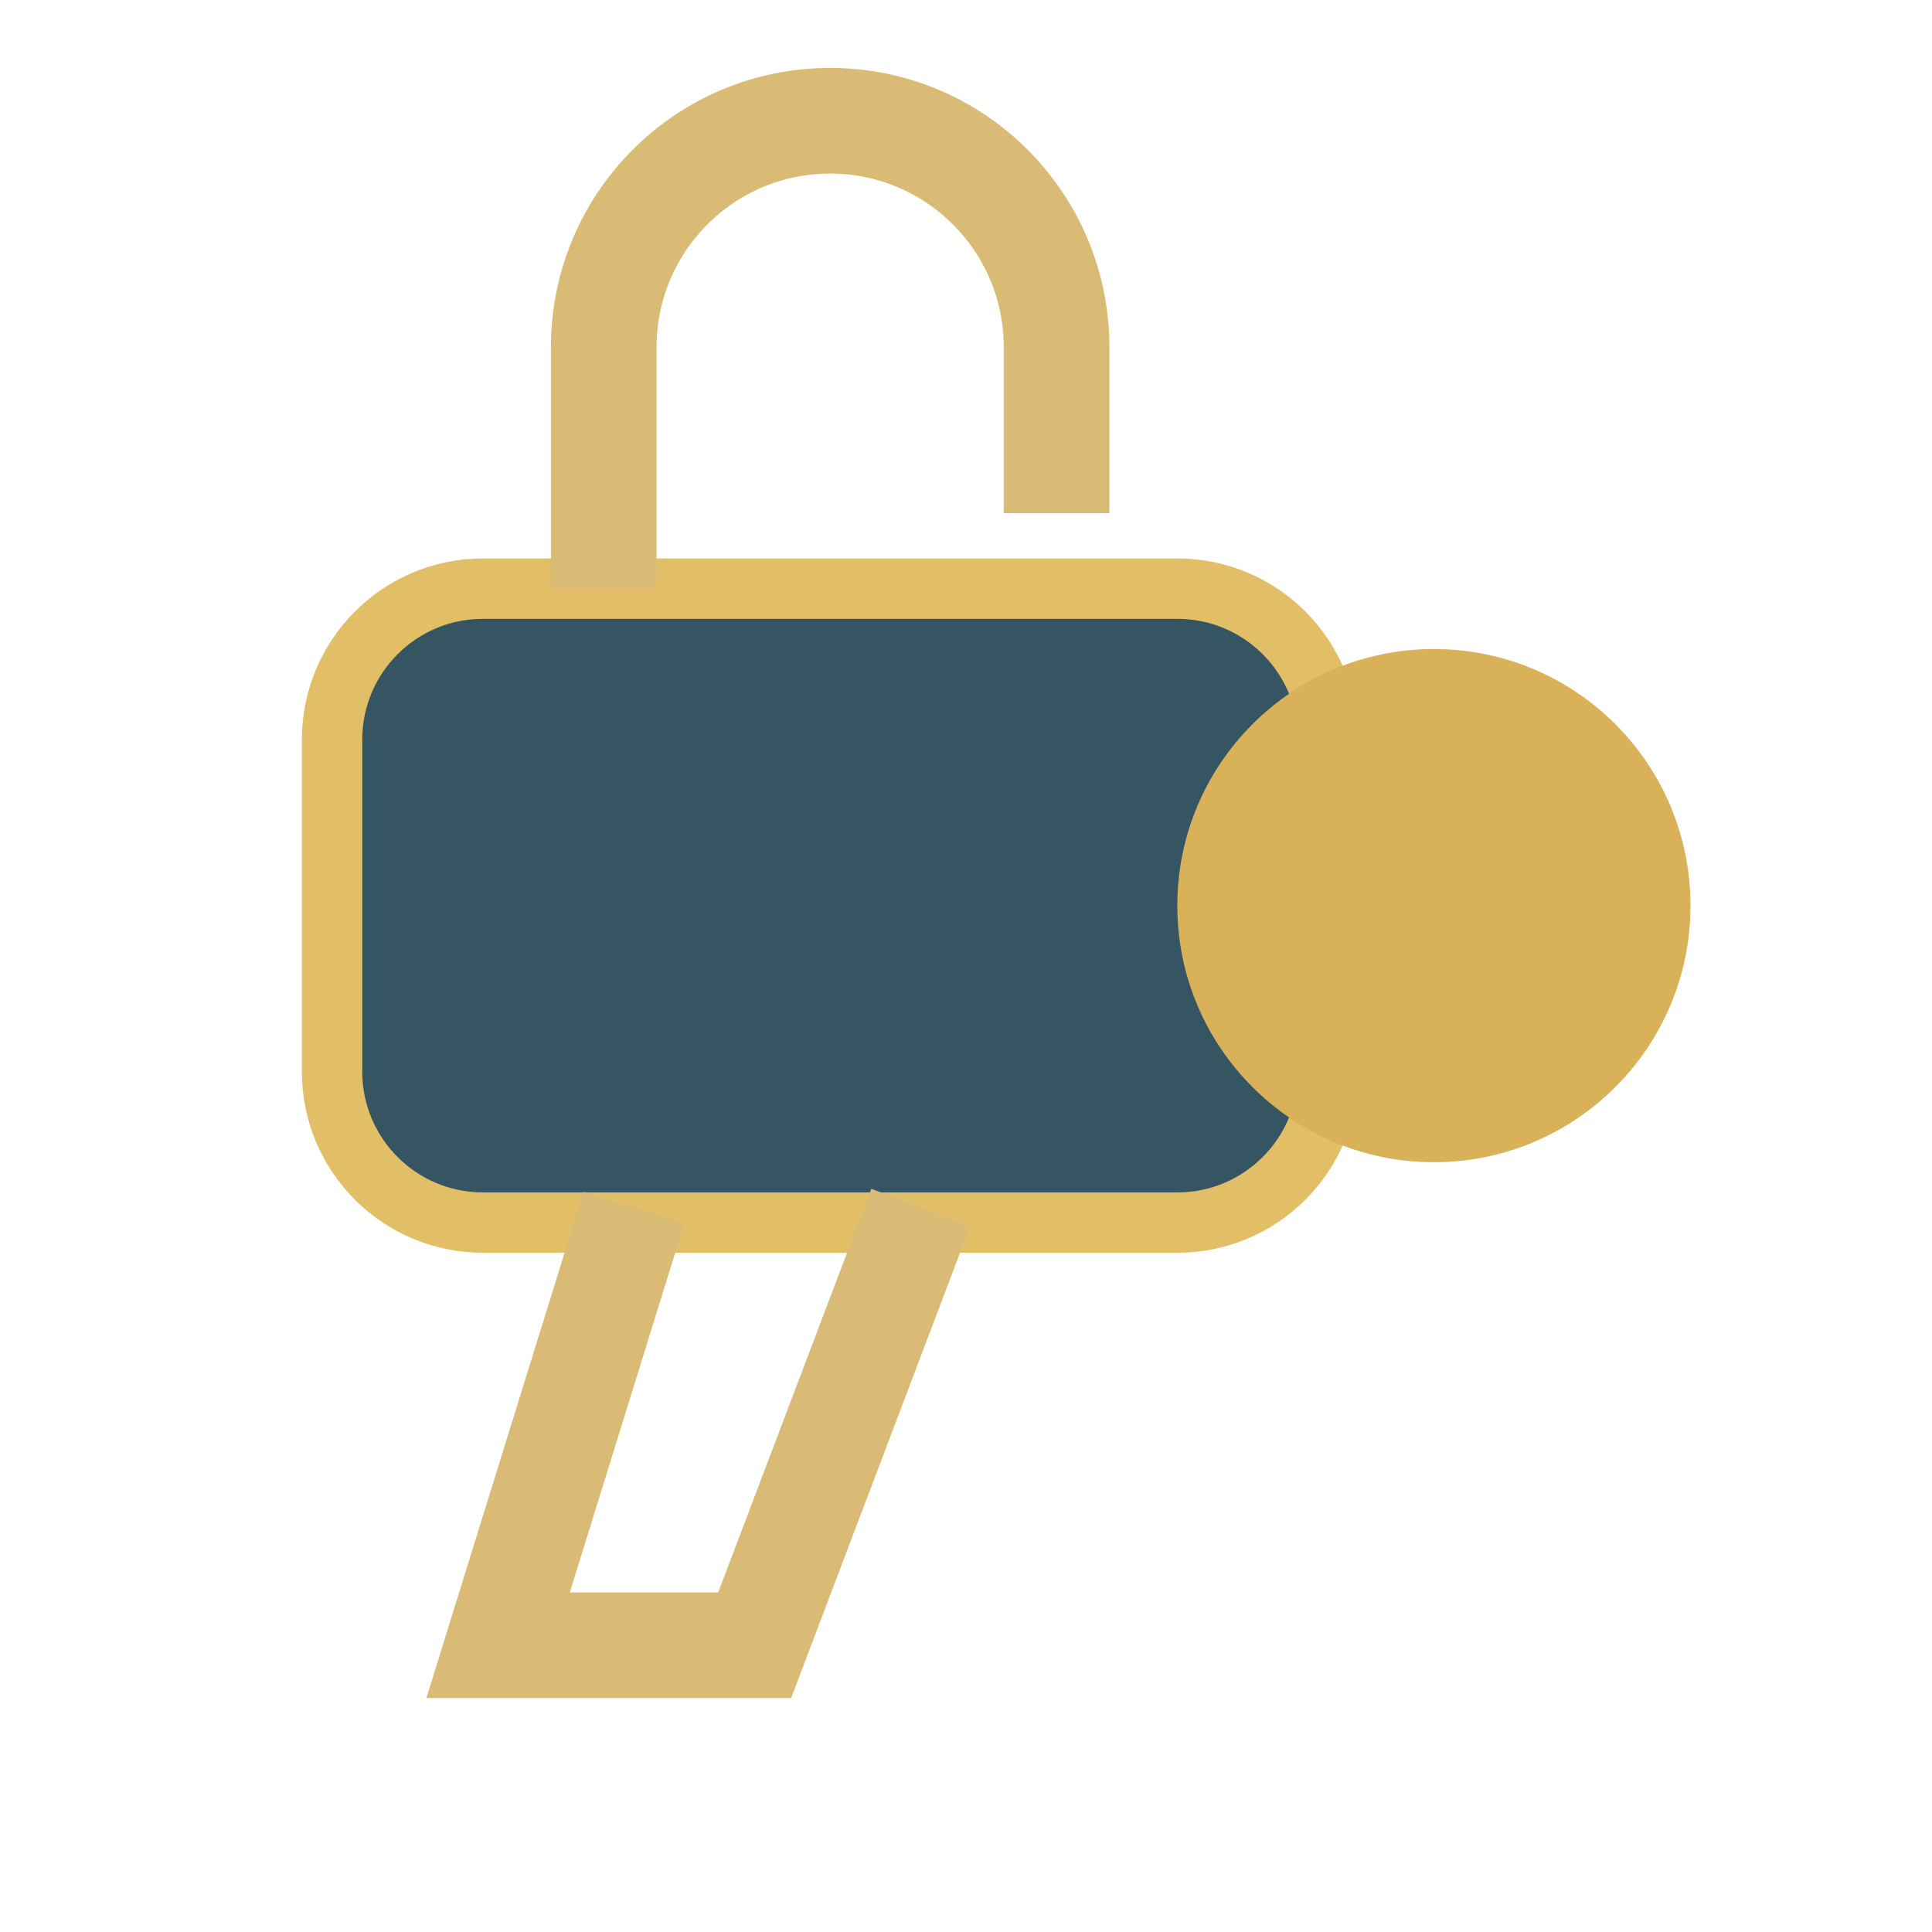
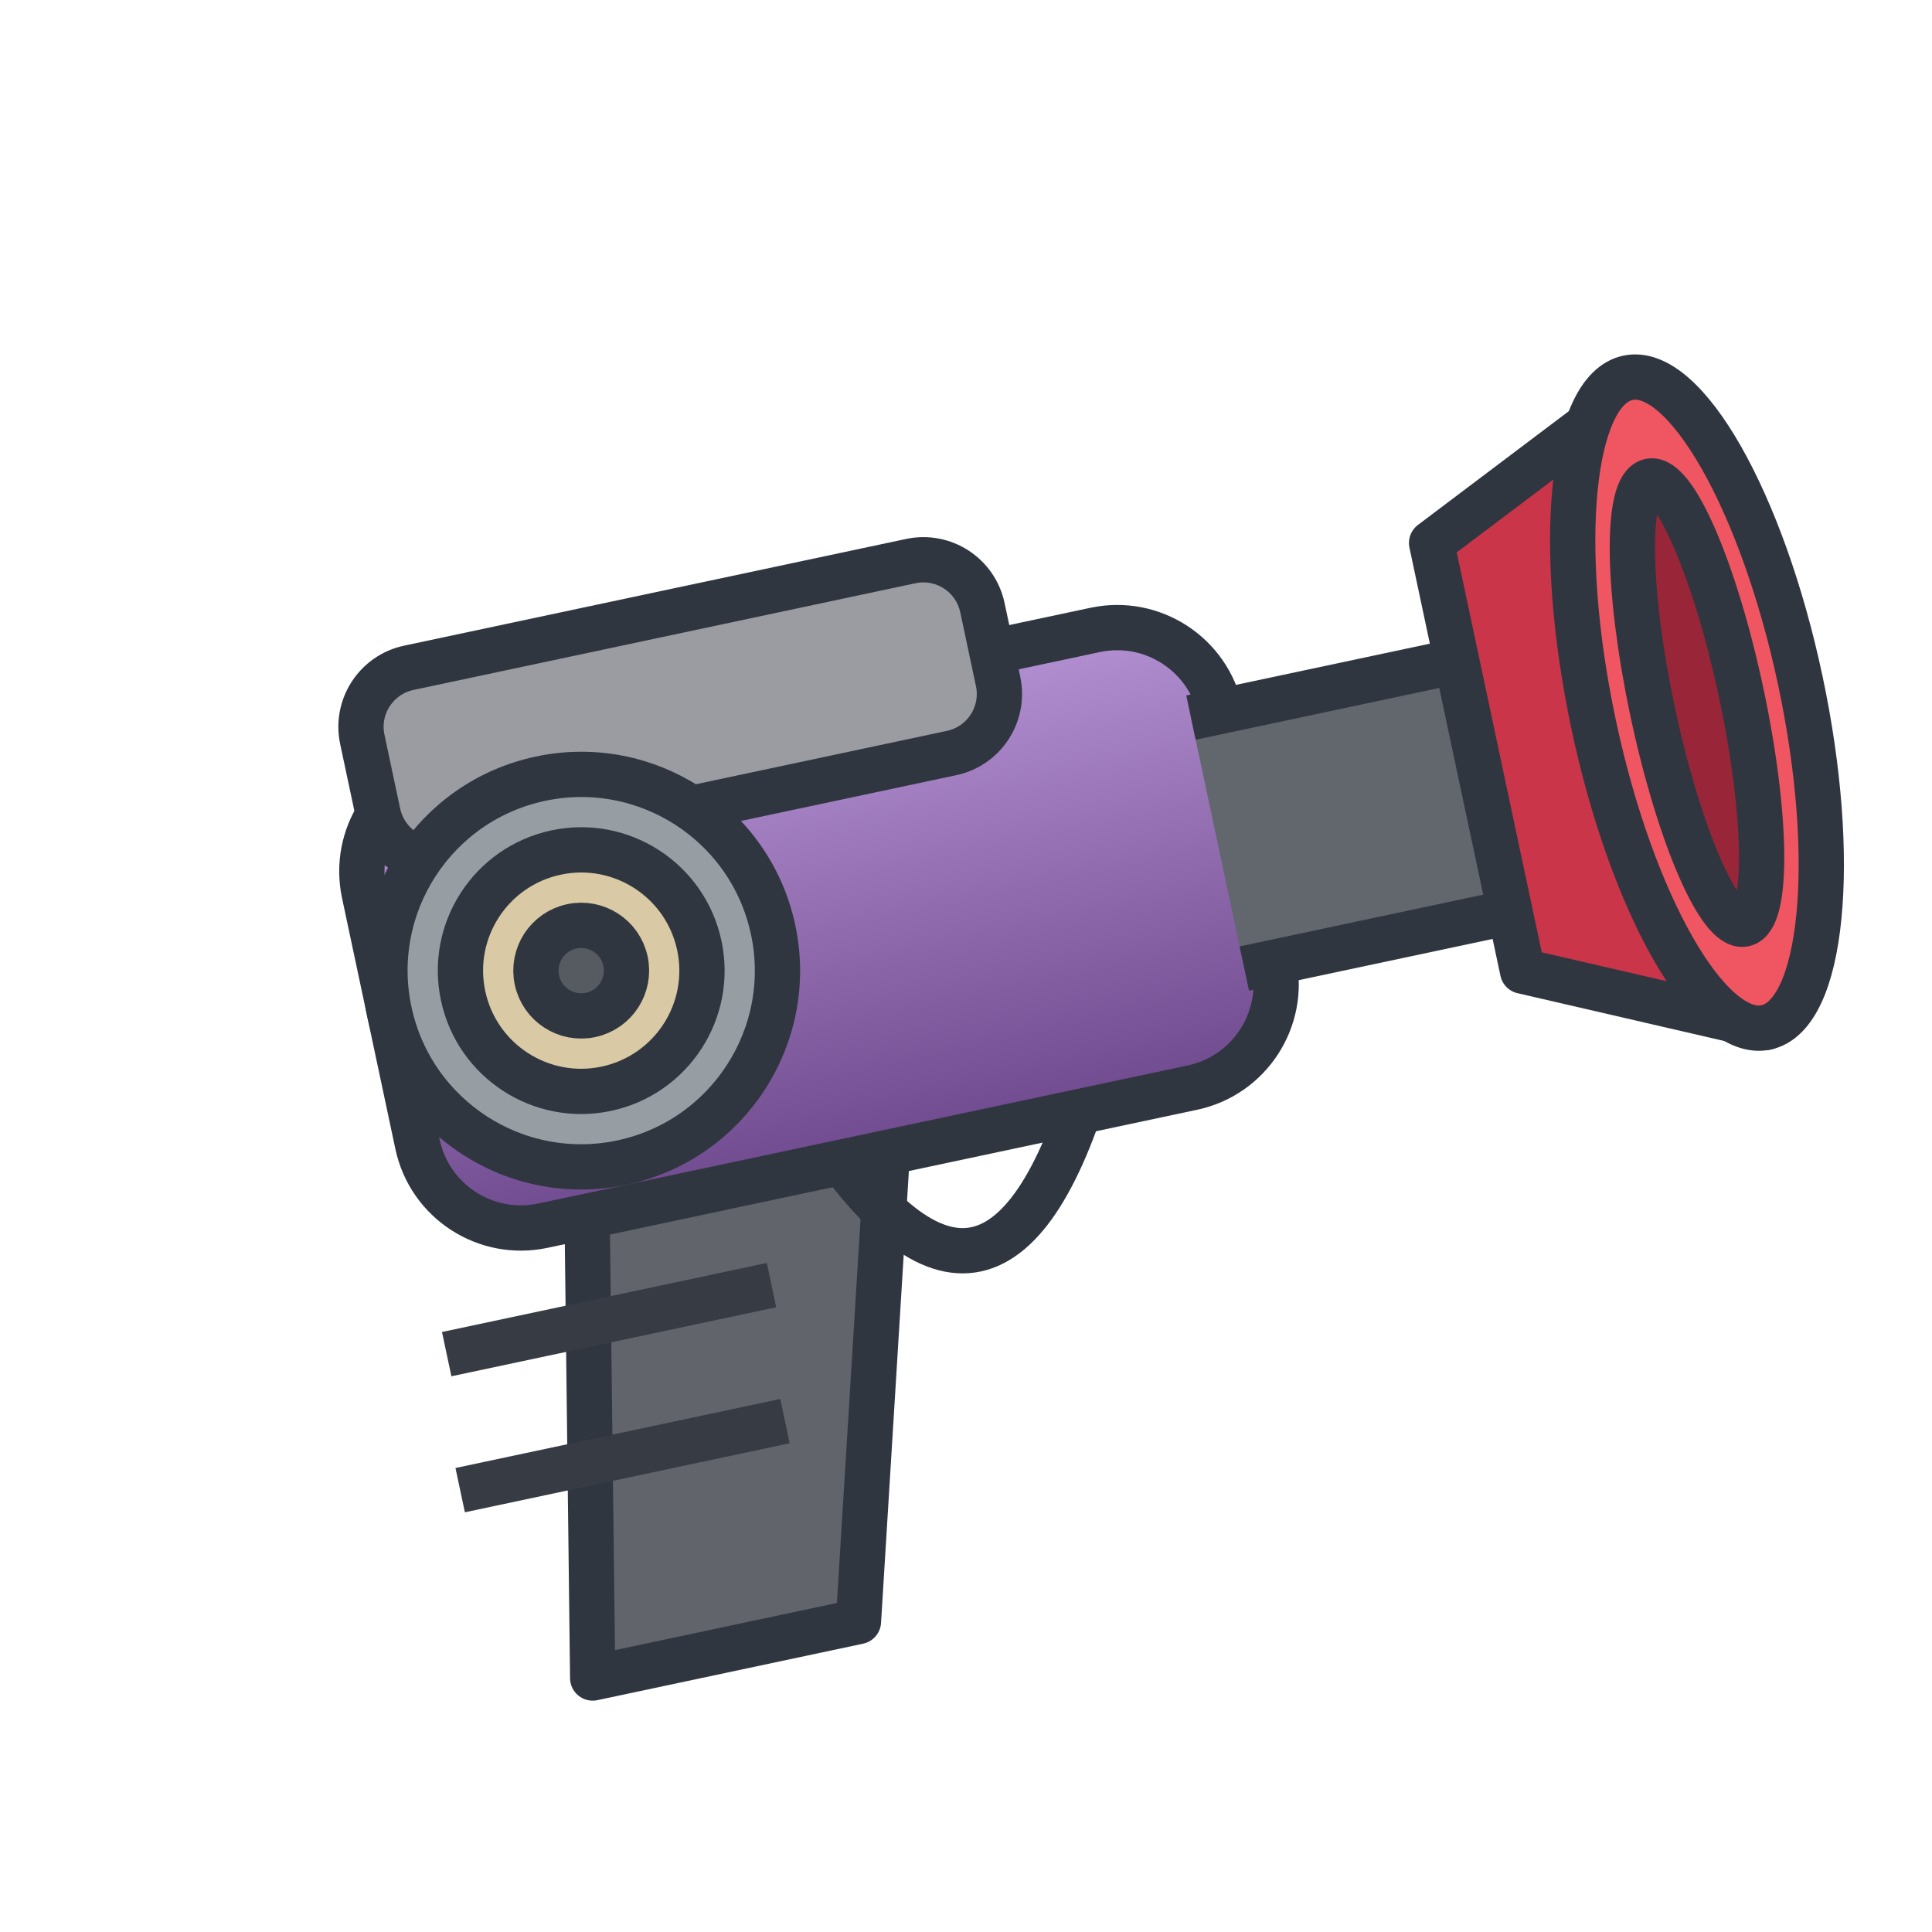
- <svg xmlns="http://www.w3.org/2000/svg" viewBox="0 0 128 128">
-   <rect x="22" y="39" width="66" height="42" rx="10" fill="#355563" stroke="#e2bf67" stroke-width="4" />
-   <circle cx="95" cy="60" r="17" fill="#d9b159" />
-   <path d="M42 80 33 109h17l11-29M40 39V23a15 15 0 0 1 30 0v11" fill="none" stroke="#d9bb75" stroke-width="7" />
+ <svg xmlns="http://www.w3.org/2000/svg" viewBox="0 0 128 128" role="img" aria-label="Mythic plunger grappler">
+   <defs>
+     <linearGradient id="body" x2="0" y2="1">
+       <stop stop-color="#b390d2" />
+       <stop offset="1" stop-color="#6f4a8e" />
+     </linearGradient>
+   </defs>
+   <g transform="rotate(-12 64 64)" stroke="#303640" stroke-width="3" stroke-linejoin="round">
+     <path d="M37 70 30 105h18l10-36" fill="#62646b" />
+     <path d="M52 72q8 21 19 0" fill="none" />
+     <rect x="26" y="44" width="58" height="31" rx="7" fill="url(#body)" />
+     <rect x="28" y="37" width="42" height="13" rx="4" fill="#9b9ca2" />
+     <path d="M82 51h22v17H82" fill="#62666d" />
+     <path d="m100 43 15-7v43l-15-7Z" fill="#ca3549" />
+     <ellipse cx="115" cy="57" rx="7" ry="22" fill="#ef5662" />
+     <ellipse cx="115" cy="57" rx="3" ry="15" fill="#982538" />
+     <circle cx="39" cy="59" r="13" fill="#969da3" />
+     <circle cx="39" cy="59" r="8" fill="#d9caa5" />
+     <circle cx="39" cy="59" r="3" fill="#565b62" />
+     <path d="M25 82h22M24 91h22" stroke="#363b44" />
+   </g>
</svg>
